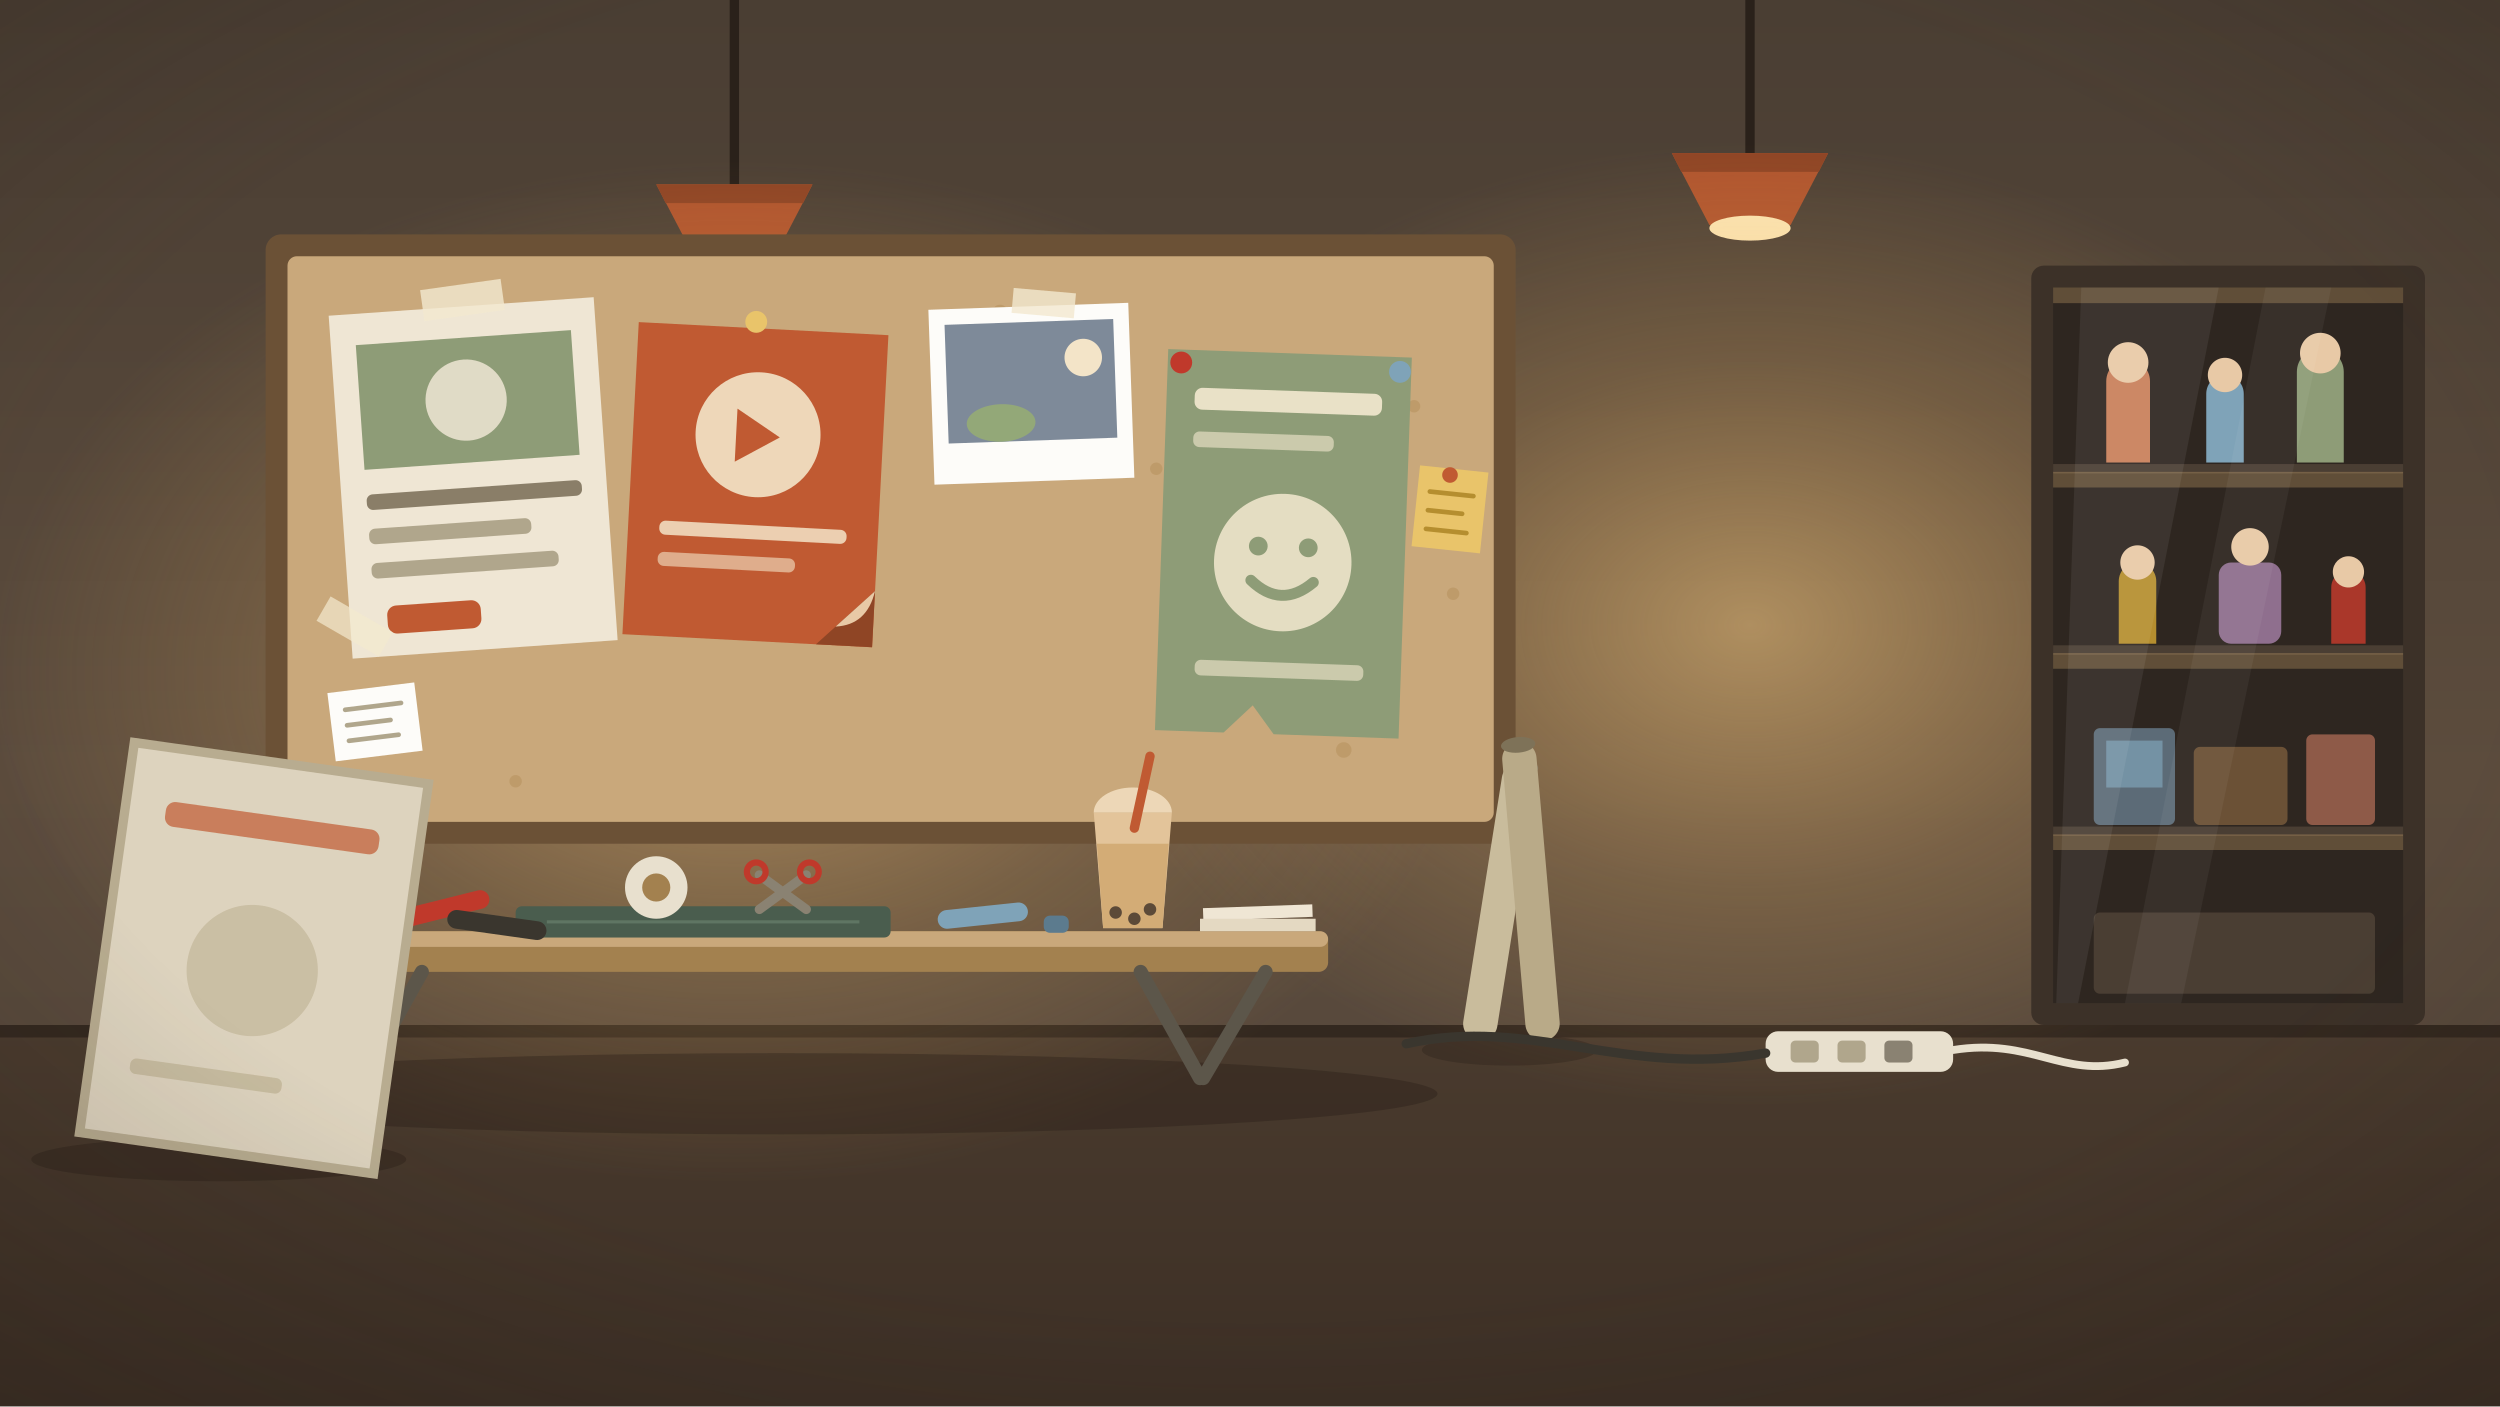
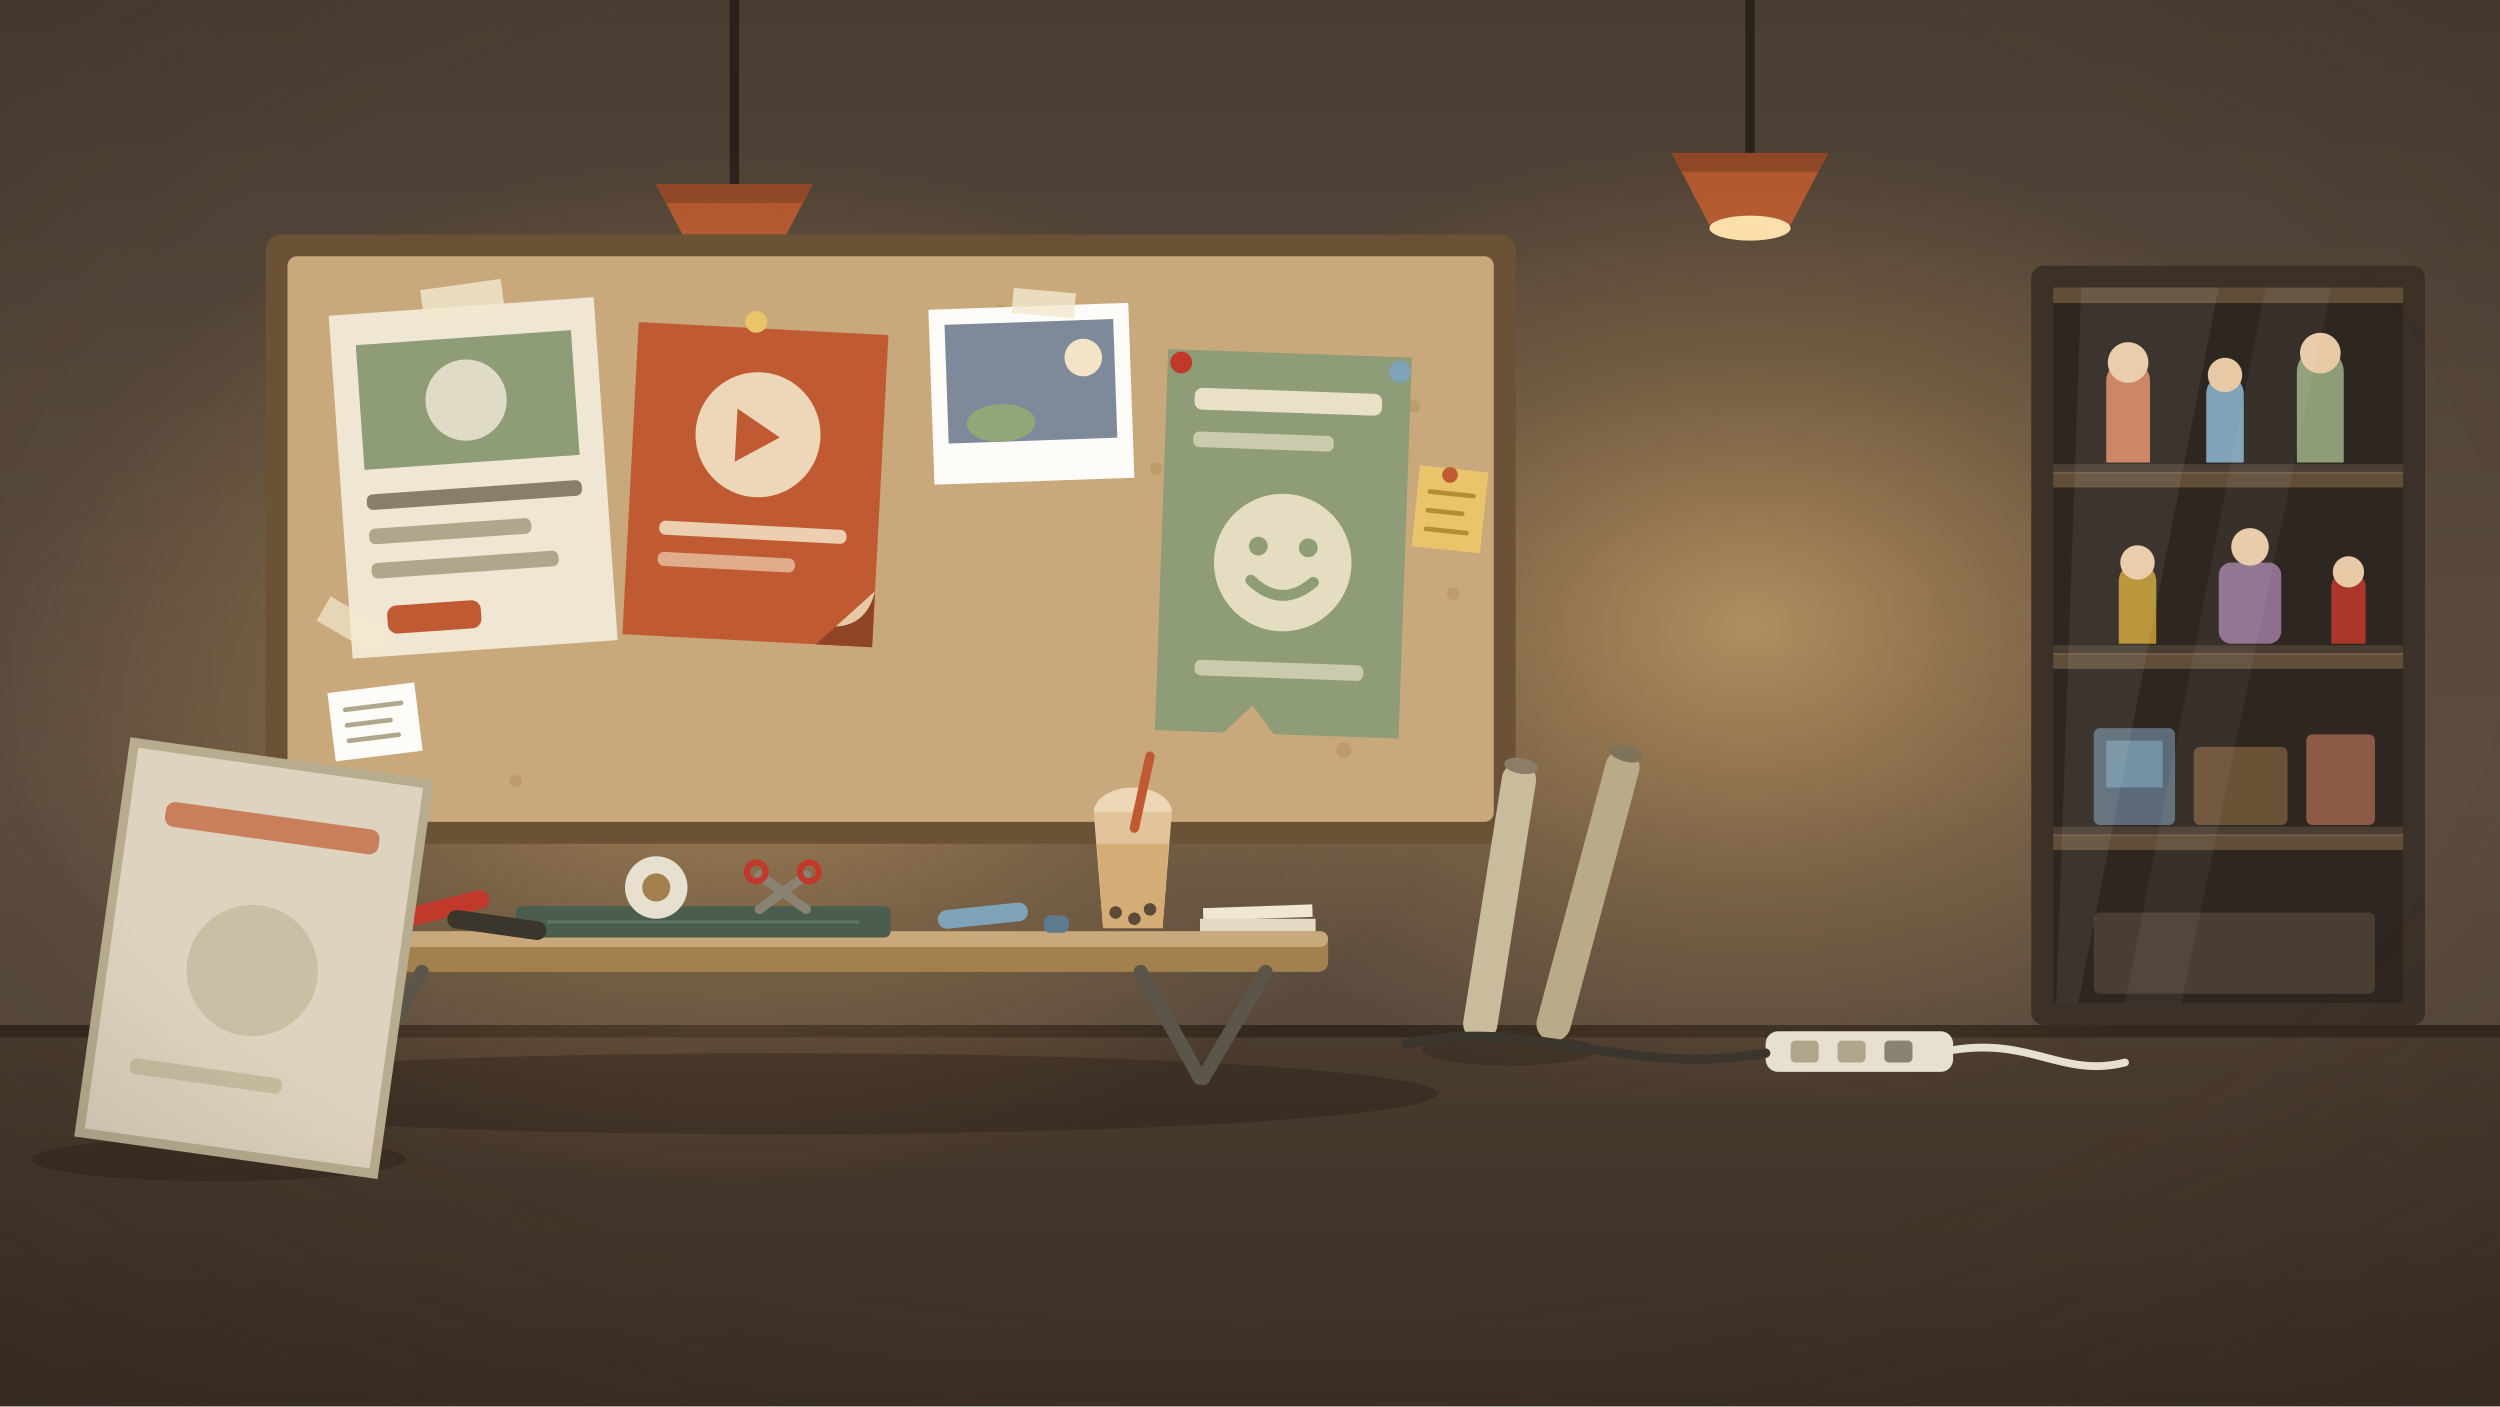
<svg xmlns="http://www.w3.org/2000/svg" width="1600" height="900" viewBox="0 0 1600 900">
  <defs>
    <linearGradient id="wallN" x1="0" y1="0" x2="0" y2="1">
      <stop offset="0" stop-color="#4A3E33" />
      <stop offset="0.55" stop-color="#5C4C3D" />
      <stop offset="1" stop-color="#52453A" />
    </linearGradient>
    <radialGradient id="lampGlow1" cx="0.5" cy="0.5" r="0.5">
      <stop offset="0" stop-color="#F6C87E" stop-opacity="0.55" />
      <stop offset="0.55" stop-color="#F0B96A" stop-opacity="0.2" />
      <stop offset="1" stop-color="#F0B96A" stop-opacity="0" />
    </radialGradient>
    <linearGradient id="floorN" x1="0" y1="0" x2="0" y2="1">
      <stop offset="0" stop-color="#4A3B2E" />
      <stop offset="1" stop-color="#3C2F25" />
    </linearGradient>
    <radialGradient id="vig" cx="0.5" cy="0.44" r="0.9">
      <stop offset="0.55" stop-color="#241B14" stop-opacity="0" />
      <stop offset="1" stop-color="#241B14" stop-opacity="0.4" />
    </radialGradient>
  </defs>
  <rect width="1600" height="900" fill="url(#wallN)" />
  <rect x="0" y="656" width="1600" height="244" fill="url(#floorN)" />
  <rect x="0" y="656" width="1600" height="8" fill="#33281F" />
  <g>
    <line x1="470" y1="0" x2="470" y2="118" stroke="#2A211A" stroke-width="6" />
    <path d="M420 118 L 520 118 L 496 164 L 444 164 Z" fill="#B0552E" />
    <path d="M420 118 L 520 118 L 514 130 L 426 130 Z" fill="#8F4525" />
    <ellipse cx="470" cy="166" rx="26" ry="8" fill="#FBE3B0" />
    <line x1="1120" y1="0" x2="1120" y2="98" stroke="#2A211A" stroke-width="6" />
    <path d="M1070 98 L 1170 98 L 1146 144 L 1094 144 Z" fill="#B0552E" />
    <path d="M1070 98 L 1170 98 L 1164 110 L 1076 110 Z" fill="#8F4525" />
    <ellipse cx="1120" cy="146" rx="26" ry="8" fill="#FBE3B0" />
  </g>
  <ellipse cx="470" cy="430" rx="480" ry="330" fill="url(#lampGlow1)" />
  <ellipse cx="1120" cy="400" rx="430" ry="310" fill="url(#lampGlow1)" />
  <g>
    <rect x="170" y="150" width="800" height="390" rx="10" fill="#6B5136" />
    <rect x="184" y="164" width="772" height="362" rx="6" fill="#C9A87B" />
    <g fill="#B8935F" opacity="0.6">
      <circle cx="240" cy="220" r="5" />
      <circle cx="330" cy="500" r="4" />
      <circle cx="640" cy="200" r="5" />
      <circle cx="905" cy="260" r="4" />
      <circle cx="860" cy="480" r="5" />
      <circle cx="520" cy="360" r="4" />
      <circle cx="290" cy="400" r="4" />
      <circle cx="740" cy="300" r="4" />
      <circle cx="930" cy="380" r="4" />
    </g>
    <g transform="rotate(-4 300 280)">
      <rect x="216" y="196" width="170" height="220" fill="#EFE6D4" />
      <rect x="232" y="216" width="138" height="80" fill="#8E9C77" />
      <circle cx="300" cy="256" r="26" fill="#EFE6D4" opacity="0.85" />
      <rect x="232" y="312" width="138" height="10" rx="4" fill="#8A7E68" />
      <rect x="232" y="334" width="104" height="10" rx="4" fill="#B0A68C" />
      <rect x="232" y="356" width="120" height="10" rx="4" fill="#B0A68C" />
      <rect x="240" y="384" width="60" height="18" rx="6" fill="#C05A32" />
    </g>
    <rect x="270" y="182" width="52" height="20" fill="#F3E9CF" opacity="0.8" transform="rotate(-8 296 192)" />
    <rect x="204" y="392" width="46" height="18" fill="#F3E9CF" opacity="0.7" transform="rotate(30 227 401)" />
    <g transform="rotate(3 480 300)">
      <rect x="404" y="210" width="160" height="200" fill="#C05A32" />
      <circle cx="484" cy="278" r="40" fill="#F3E4C8" opacity="0.9" />
      <path d="M470 262 v34 l28 -17 Z" fill="#C05A32" />
      <rect x="424" y="336" width="120" height="9" rx="4" fill="#F3E4C8" opacity="0.85" />
      <rect x="424" y="356" width="88" height="9" rx="4" fill="#F3E4C8" opacity="0.6" />
      <path d="M564 410 L 564 374 L 528 410 Z" fill="#8F4525" />
      <path d="M564 374 L 540 398 Q 560 396 564 374 Z" fill="#E8C9A6" />
    </g>
    <circle cx="484" cy="206" r="7" fill="#E9C46A" />
    <g transform="rotate(-2 660 250)">
      <rect x="596" y="196" width="128" height="112" fill="#FDFCF9" />
      <rect x="606" y="206" width="108" height="76" fill="#7E8A99" />
      <ellipse cx="640" cy="270" rx="22" ry="12" fill="#93A878" />
      <circle cx="694" cy="230" r="12" fill="#F3E4C8" />
    </g>
    <rect x="648" y="186" width="40" height="16" fill="#F3E9CF" opacity="0.8" transform="rotate(5 668 194)" />
    <g transform="rotate(2 820 330)">
      <path d="M744 226 L 900 226 L 900 470 L 820 470 L 806 452 L 788 470 L 744 470 Z" fill="#8E9C77" />
      <rect x="762" y="250" width="120" height="14" rx="5" fill="#F3E9CF" opacity="0.9" />
      <rect x="762" y="278" width="90" height="10" rx="4" fill="#F3E9CF" opacity="0.6" />
      <circle cx="822" cy="360" r="44" fill="#F3E9CF" opacity="0.85" />
      <circle cx="806" cy="350" r="6" fill="#8E9C77" />
      <circle cx="838" cy="350" r="6" fill="#8E9C77" />
      <path d="M802 372 q20 18 40 0" stroke="#8E9C77" stroke-width="7" fill="none" stroke-linecap="round" />
      <rect x="768" y="424" width="108" height="10" rx="4" fill="#F3E9CF" opacity="0.6" />
    </g>
    <circle cx="756" cy="232" r="7" fill="#C0392B" />
    <circle cx="896" cy="238" r="7" fill="#7FA3B8" />
    <rect x="906" y="300" width="44" height="52" fill="#E9C46A" transform="rotate(6 928 326)" />
    <path d="M914 316 h28 M914 328 h22 M914 340 h26" stroke="#B58E2F" stroke-width="3" stroke-linecap="round" transform="rotate(6 928 326)" />
    <circle cx="928" cy="304" r="5" fill="#C05A32" />
    <rect x="212" y="440" width="56" height="44" fill="#FDFCF9" transform="rotate(-7 240 462)" />
    <path d="M222 452 h36 M222 462 h28 M222 472 h32" stroke="#B0A68C" stroke-width="3" stroke-linecap="round" transform="rotate(-7 240 462)" />
  </g>
  <g>
    <rect x="1300" y="170" width="252" height="486" rx="8" fill="#3C3128" />
    <rect x="1314" y="184" width="224" height="458" fill="#2E2620" />
    <g stroke="#4A3E33" stroke-width="6">
      <line x1="1314" y1="300" x2="1538" y2="300" />
      <line x1="1314" y1="416" x2="1538" y2="416" />
      <line x1="1314" y1="532" x2="1538" y2="532" />
    </g>
    <g fill="#F6C87E" opacity="0.25">
      <rect x="1314" y="184" width="224" height="10" />
      <rect x="1314" y="302" width="224" height="10" />
      <rect x="1314" y="418" width="224" height="10" />
      <rect x="1314" y="534" width="224" height="10" />
    </g>
    <g>
      <path d="M1348 296 v-52 a14 14 0 0 1 28 0 v52 Z" fill="#C87F5A" />
      <circle cx="1362" cy="232" r="13" fill="#E8C9A6" />
      <path d="M1412 296 v-44 a12 12 0 0 1 24 0 v44 Z" fill="#7FA3B8" />
      <circle cx="1424" cy="240" r="11" fill="#E8C9A6" />
      <path d="M1470 296 v-58 a15 15 0 0 1 30 0 v58 Z" fill="#8E9C77" />
      <circle cx="1485" cy="226" r="13" fill="#E8C9A6" />
    </g>
    <g>
      <path d="M1356 412 v-40 a12 12 0 0 1 24 0 v40 Z" fill="#B58E2F" />
      <circle cx="1368" cy="360" r="11" fill="#E8C9A6" />
      <rect x="1420" y="360" width="40" height="52" rx="8" fill="#8F6F8E" />
      <circle cx="1440" cy="350" r="12" fill="#E8C9A6" />
      <path d="M1492 412 v-36 a11 11 0 0 1 22 0 v36 Z" fill="#C0392B" opacity="0.85" />
      <circle cx="1503" cy="366" r="10" fill="#E8C9A6" />
    </g>
    <g>
      <rect x="1340" y="466" width="52" height="62" rx="4" fill="#5C6B77" />
      <rect x="1348" y="474" width="36" height="30" fill="#7FA3B8" opacity="0.7" />
      <rect x="1404" y="478" width="60" height="50" rx="4" fill="#6B5136" />
      <rect x="1476" y="470" width="44" height="58" rx="4" fill="#8E5A48" />
    </g>
    <rect x="1340" y="584" width="180" height="52" rx="4" fill="#4A3E33" />
    <path d="M1332 184 L 1420 184 L 1330 642 L 1316 642 Z" fill="#FDFCF9" opacity="0.07" />
    <path d="M1450 184 L 1492 184 L 1396 642 L 1360 642 Z" fill="#FDFCF9" opacity="0.05" />
  </g>
  <g>
    <ellipse cx="500" cy="700" rx="420" ry="26" fill="#241B14" opacity="0.35" />
    <rect x="150" y="596" width="700" height="26" rx="6" fill="#A3814F" />
    <rect x="150" y="596" width="700" height="10" rx="5" fill="#C9A87B" />
    <path d="M190 622 L 230 690 M270 622 L 232 690" stroke="#5C564A" stroke-width="9" stroke-linecap="round" />
    <path d="M810 622 L 770 690 M730 622 L 768 690" stroke="#5C564A" stroke-width="9" stroke-linecap="round" />
  </g>
  <g>
    <rect x="330" y="580" width="240" height="20" rx="4" fill="#4A5D4E" />
    <path d="M350 590 h200" stroke="#5F7563" stroke-width="2" />
    <rect x="250" y="576" width="64" height="12" rx="6" fill="#C0392B" transform="rotate(-14 282 582)" />
    <rect x="286" y="586" width="64" height="12" rx="6" fill="#3A362E" transform="rotate(8 318 592)" />
    <rect x="220" y="590" width="14" height="12" rx="4" fill="#2A241D" />
    <rect x="600" y="580" width="58" height="12" rx="6" fill="#7FA3B8" transform="rotate(-6 629 586)" />
    <rect x="668" y="586" width="16" height="11" rx="4" fill="#5C7B8E" />
    <circle cx="420" cy="568" r="20" fill="#E8E0CE" />
    <circle cx="420" cy="568" r="9" fill="#A3814F" />
    <path d="M486 560 l30 22 M516 560 l-30 22" stroke="#8A8272" stroke-width="6" stroke-linecap="round" />
    <circle cx="484" cy="558" r="6" fill="none" stroke="#C0392B" stroke-width="4" />
    <circle cx="518" cy="558" r="6" fill="none" stroke="#C0392B" stroke-width="4" />
    <path d="M700 520 L 706 594 L 744 594 L 750 520 Z" fill="#E3C49A" />
    <path d="M702 540 L 748 540 L 744 594 L 706 594 Z" fill="#D3AC76" />
    <path d="M700 520 a25 16 0 0 1 50 0 Z" fill="#F1DDBE" opacity="0.9" />
    <line x1="736" y1="484" x2="726" y2="530" stroke="#C05A32" stroke-width="6" stroke-linecap="round" />
    <circle cx="714" cy="584" r="4" fill="#5C4A38" />
    <circle cx="726" cy="588" r="4" fill="#5C4A38" />
    <circle cx="736" cy="582" r="4" fill="#5C4A38" />
    <rect x="770" y="580" width="70" height="8" fill="#EFE6D4" transform="rotate(-2 805 584)" />
    <rect x="768" y="588" width="74" height="8" fill="#E4D9C2" />
  </g>
  <g>
    <ellipse cx="140" cy="742" rx="120" ry="14" fill="#241B14" opacity="0.35" />
    <g transform="rotate(8 145 738)">
      <rect x="50" y="486" width="190" height="252" fill="#DDD3BE" />
      <rect x="50" y="486" width="190" height="252" fill="none" stroke="#B8AC90" stroke-width="6" />
      <rect x="76" y="520" width="138" height="16" rx="6" fill="#C05A32" opacity="0.7" />
      <circle cx="145" cy="620" r="42" fill="#C2B698" opacity="0.7" />
      <rect x="76" y="686" width="98" height="10" rx="4" fill="#C2B698" opacity="0.8" />
    </g>
  </g>
  <g>
    <ellipse cx="966" cy="672" rx="56" ry="10" fill="#241B14" opacity="0.3" />
    <g transform="rotate(9 946 664)">
      <rect x="935" y="486" width="22" height="180" rx="11" fill="#C9BC9C" />
      <ellipse cx="946" cy="488" rx="11" ry="5" fill="#8A7E68" />
    </g>
-     <g transform="rotate(-5 988 664)">
-       <rect x="977" y="474" width="22" height="192" rx="11" fill="#B9AA88" />
-       <ellipse cx="988" cy="476" rx="11" ry="5" fill="#7E7258" />
+     <g transform="rotate(15 992 664)">
+       <rect x="981" y="474" width="22" height="192" rx="11" fill="#B9AA88" />
+       <ellipse cx="992" cy="476" rx="11" ry="5" fill="#7E7258" />
    </g>
  </g>
  <g>
    <rect x="1130" y="660" width="120" height="26" rx="8" fill="#E8E0CE" />
    <rect x="1146" y="666" width="18" height="14" rx="3" fill="#B0A68C" />
    <rect x="1176" y="666" width="18" height="14" rx="3" fill="#B0A68C" />
    <rect x="1206" y="666" width="18" height="14" rx="3" fill="#8A8272" />
    <path d="M1130 674 C 1040 690, 980 650, 900 668" stroke="#3A362E" stroke-width="6" fill="none" stroke-linecap="round" />
    <path d="M1250 672 C 1300 664, 1320 690, 1360 680" stroke="#E8E0CE" stroke-width="5" fill="none" stroke-linecap="round" />
  </g>
  <rect width="1600" height="900" fill="url(#vig)" />
</svg>
